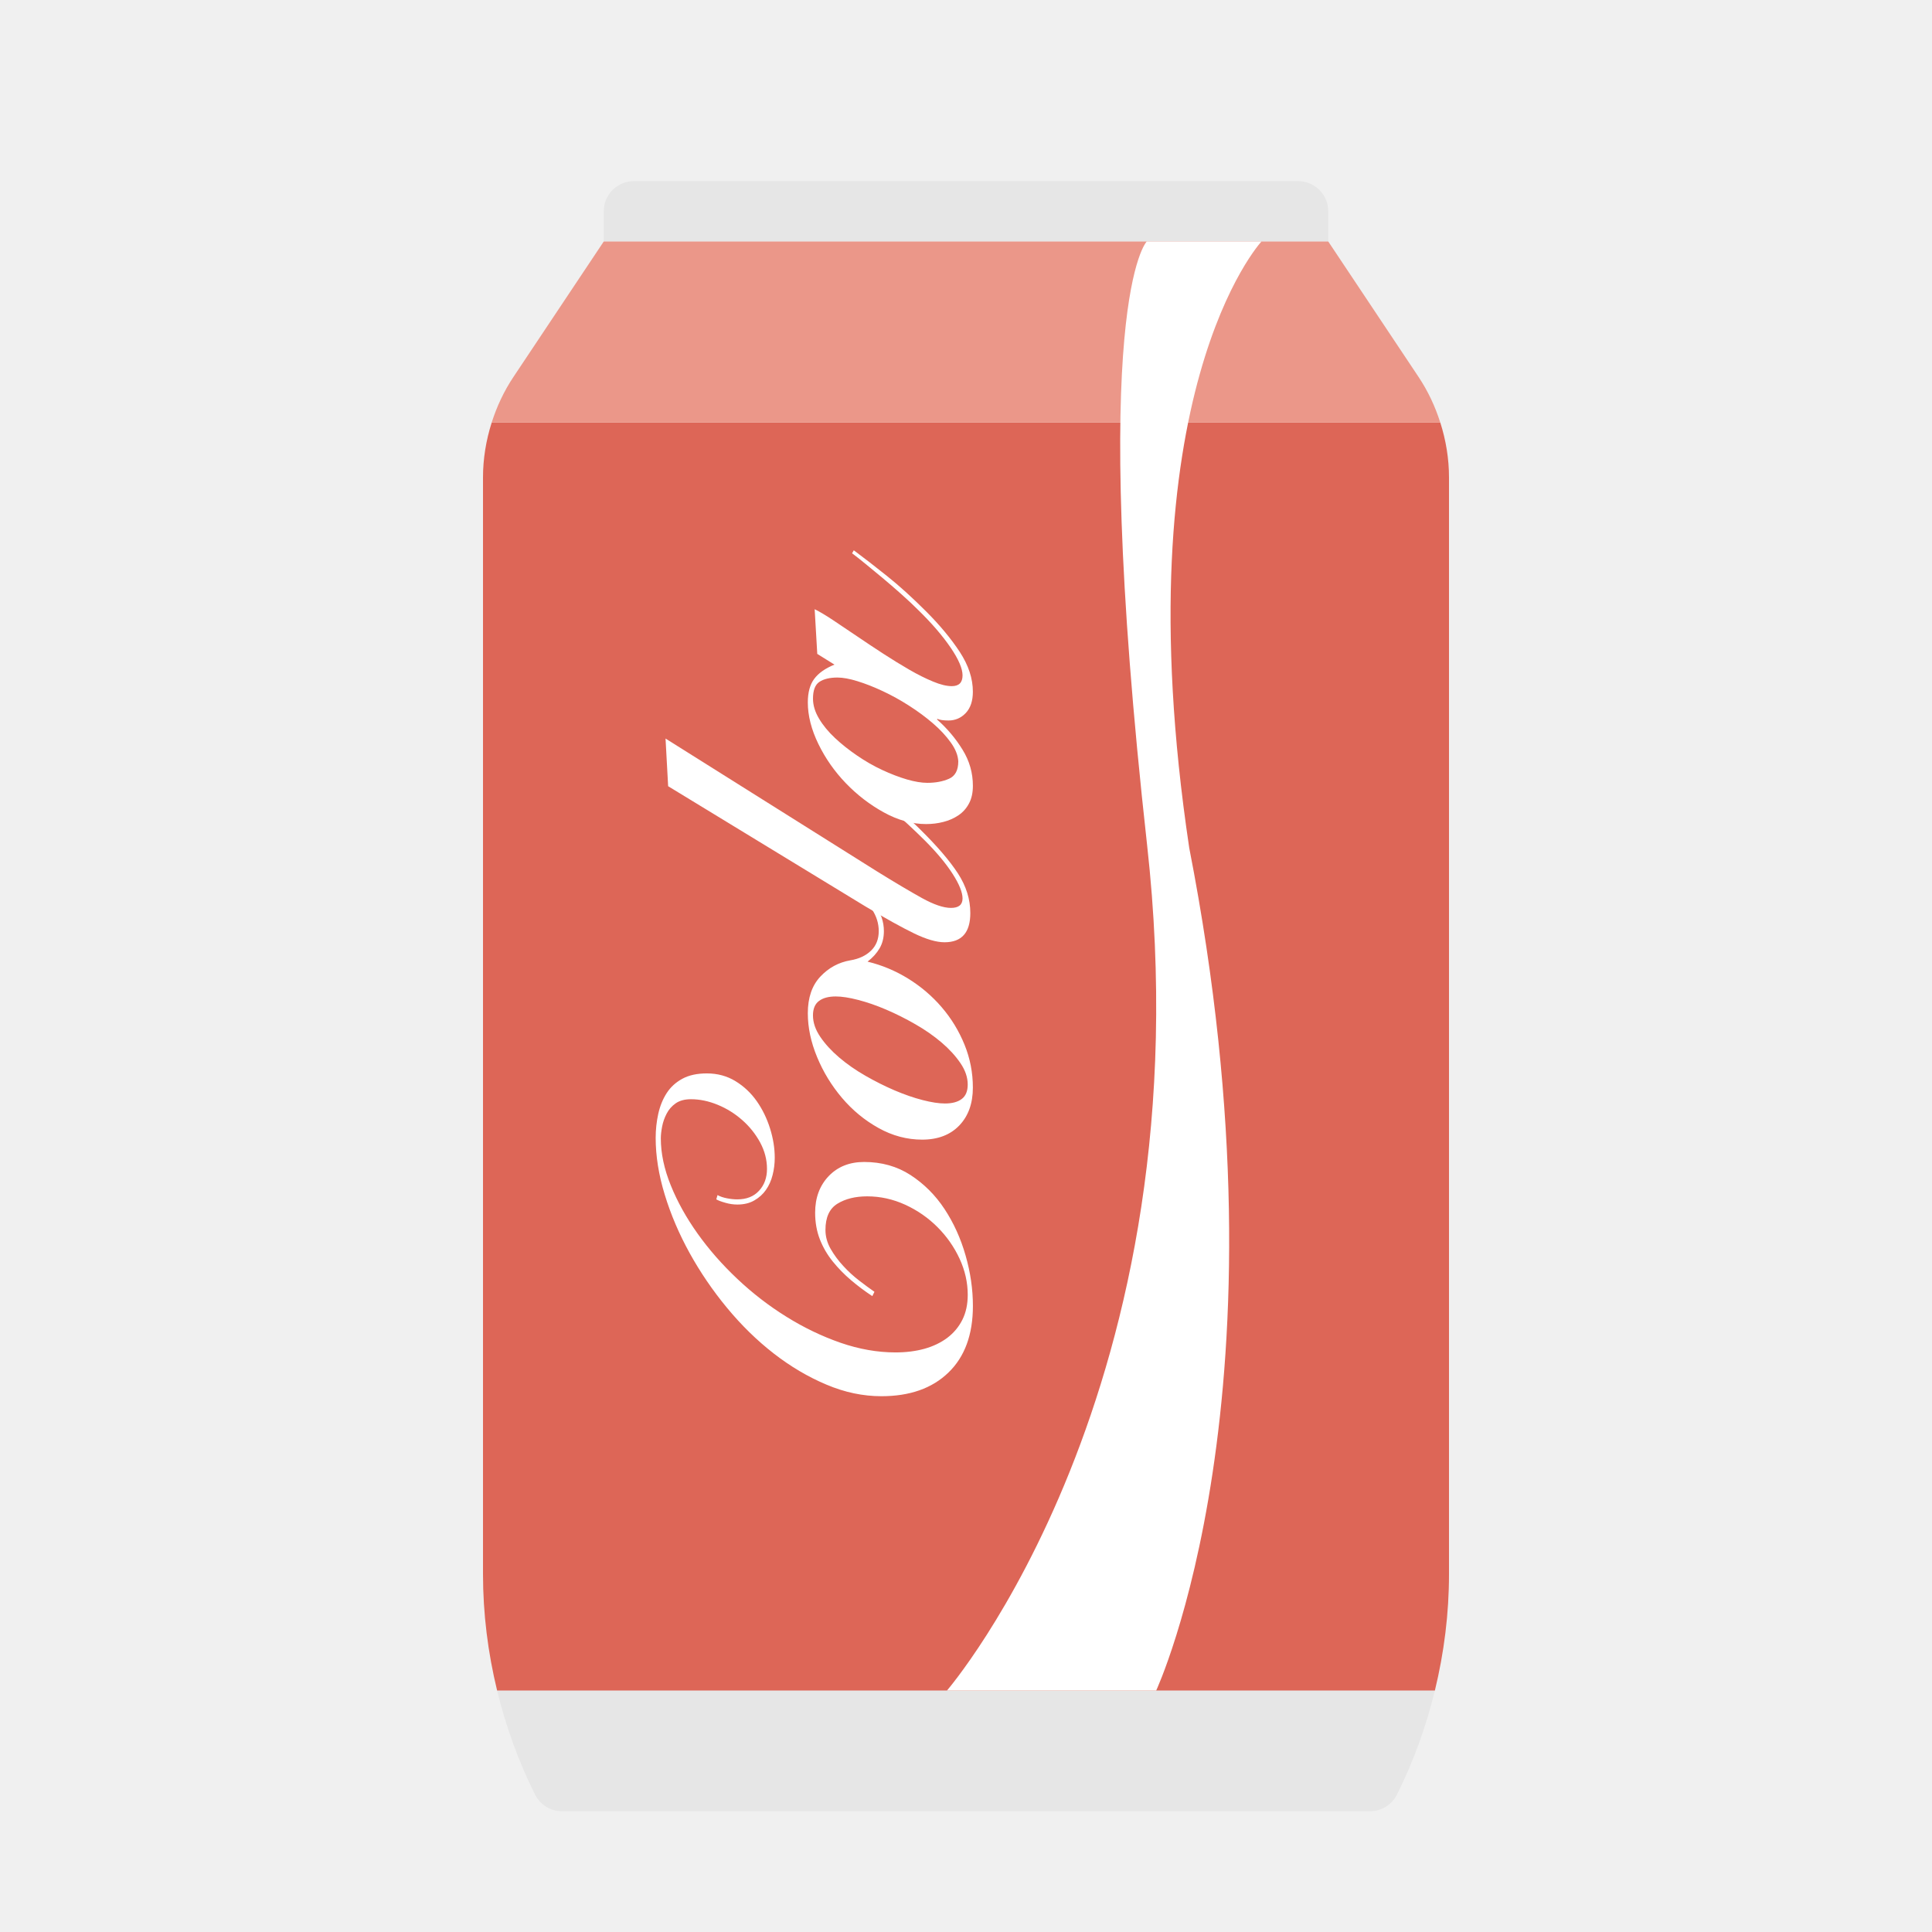
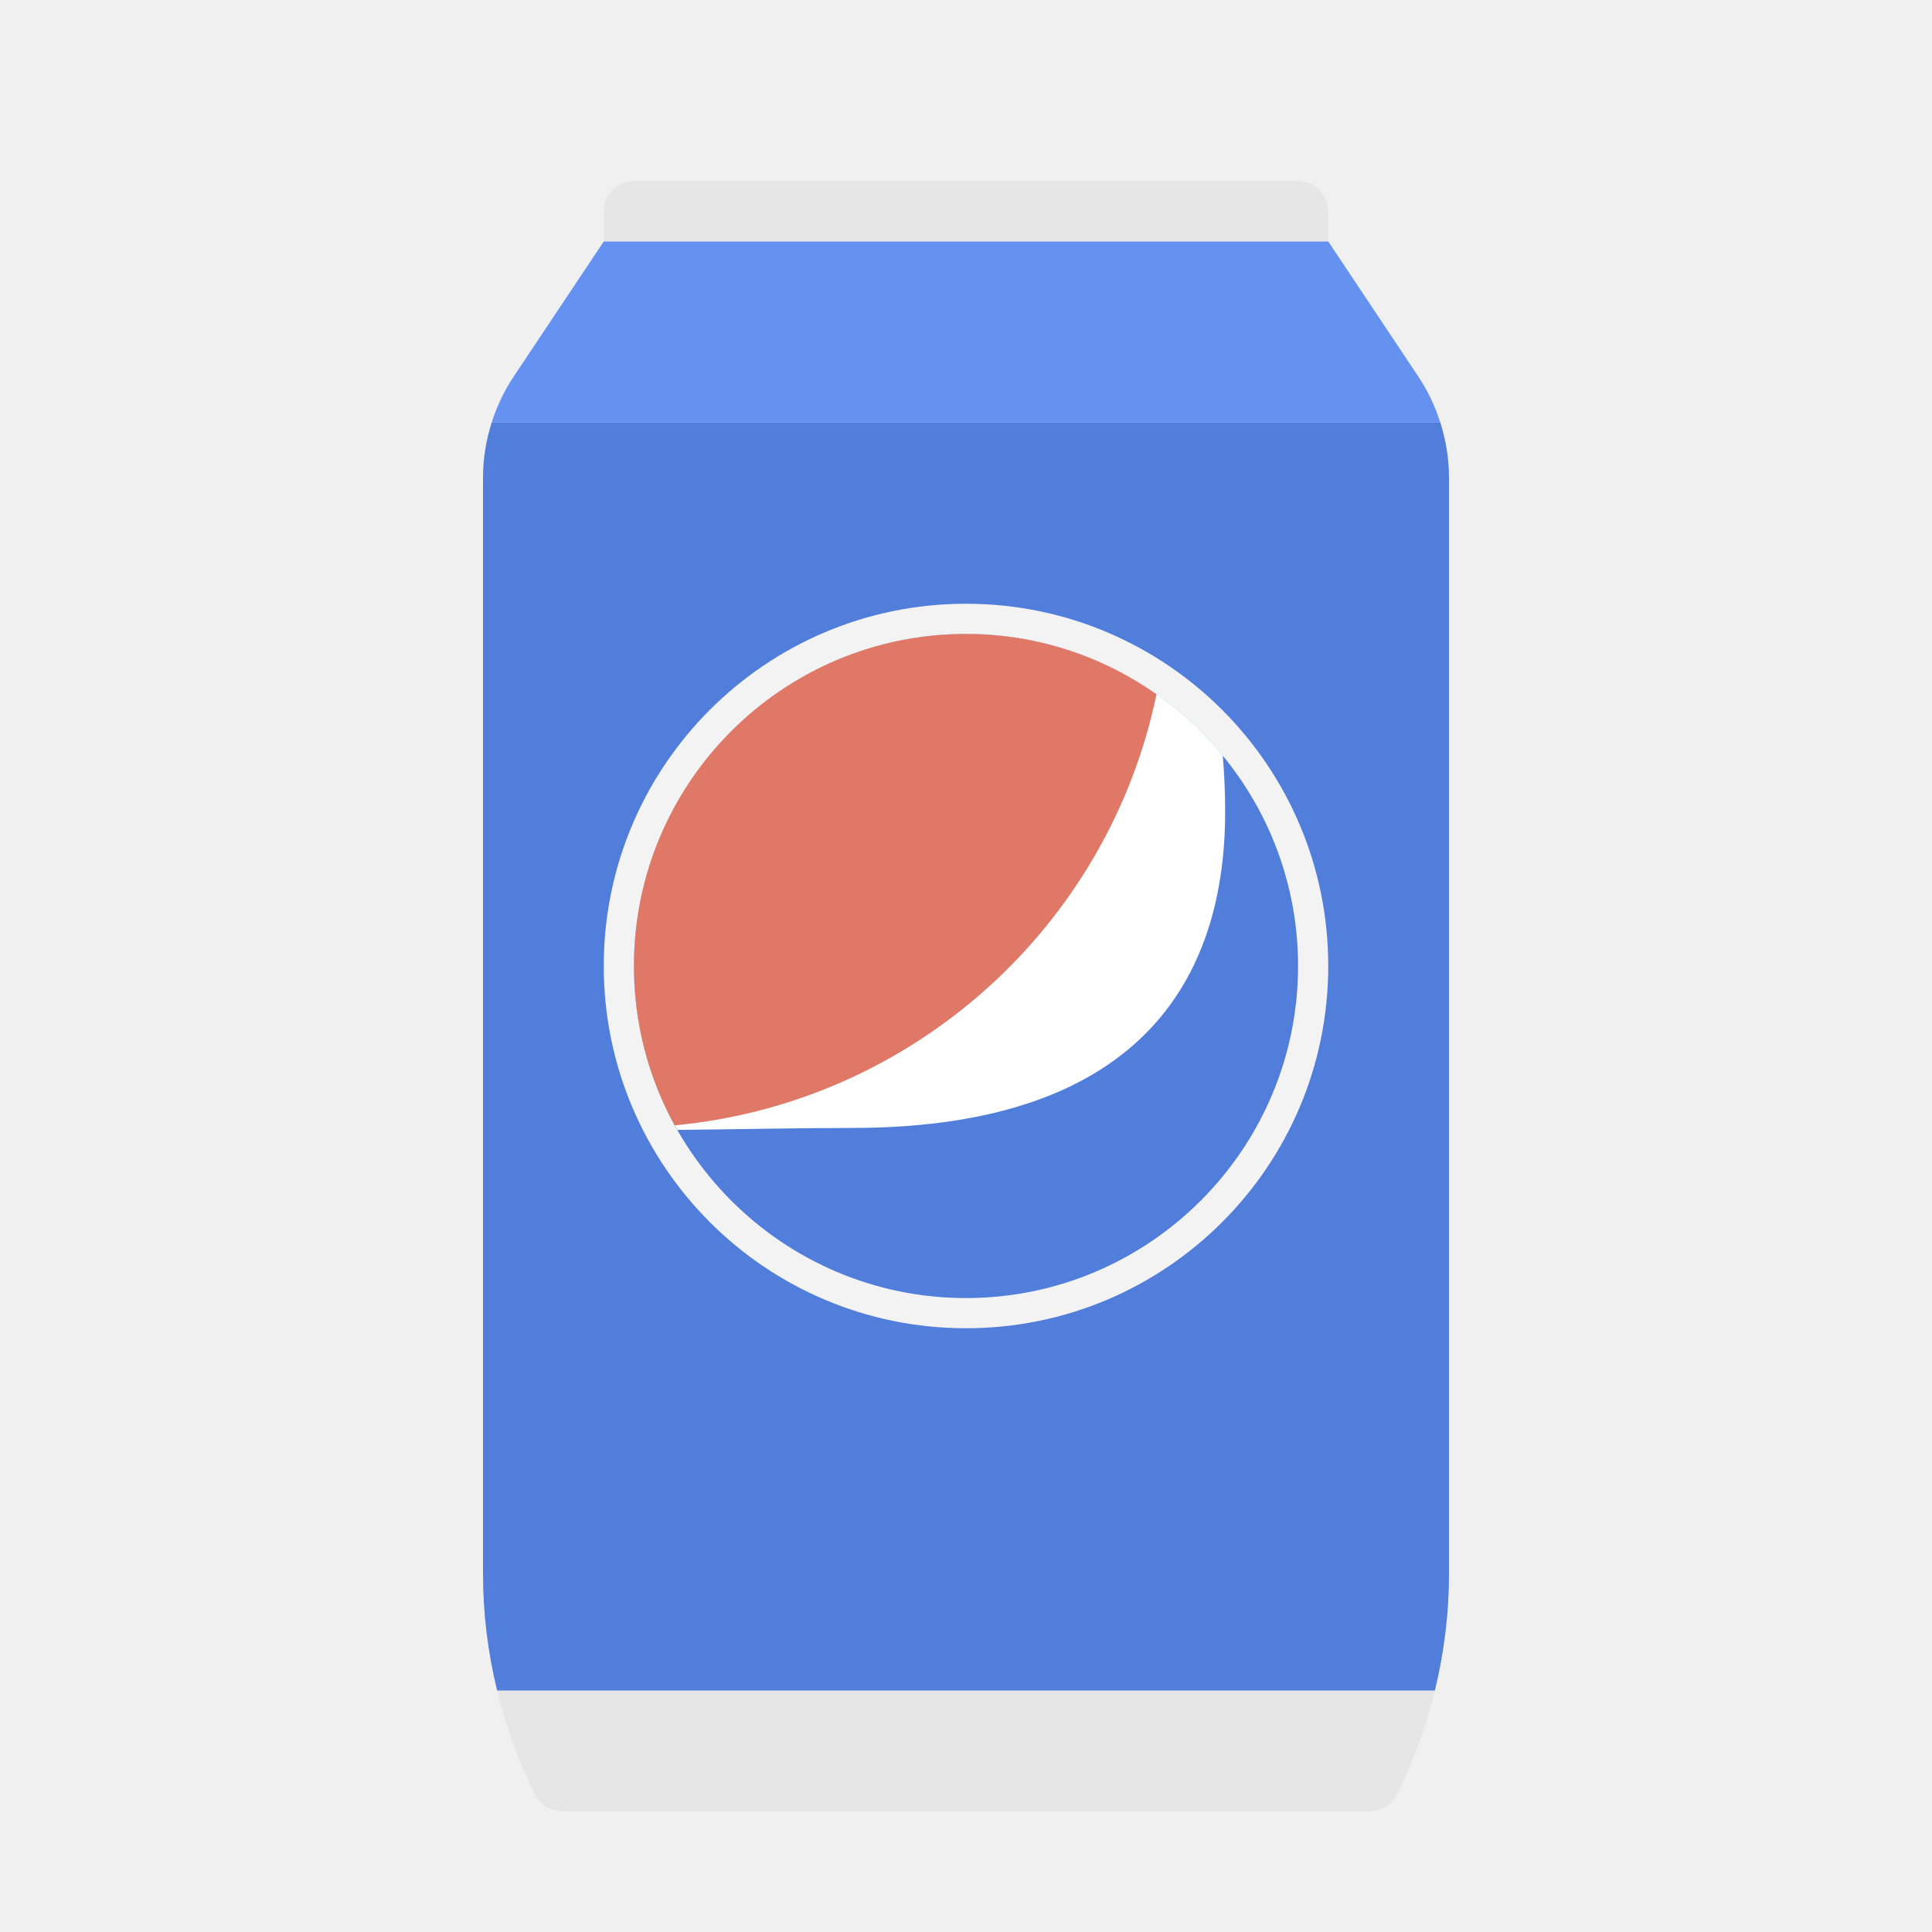
- <svg xmlns="http://www.w3.org/2000/svg" t="1582167711585" class="icon" viewBox="0 0 1024 1024" version="1.1" p-id="4075" width="200" height="200">
+ <svg xmlns="http://www.w3.org/2000/svg" t="1582167669935" class="icon" viewBox="0 0 1024 1024" version="1.1" p-id="3519" width="200" height="200">
  <defs>
    <style type="text/css" />
  </defs>
-   <path d="M704 128H320v-16c0-8.84 7.16-16 16-16h352c8.84 0 16 7.16 16 16v16zM283.58 951.15c2.71 5.42 8.25 8.85 14.31 8.85h428.22c6.06 0 11.6-3.42 14.31-8.85 8.81-17.62 15.48-36.14 20.1-55.15H263.48c4.62 19.01 11.29 37.54 20.1 55.15z" fill="#E6E6E6" p-id="4076" />
-   <path d="M768 253.07c0-9.93-1.62-19.71-4.6-29.07H260.6c-2.98 9.36-4.6 19.14-4.6 29.07v581.27c0 20.85 2.59 41.54 7.48 61.67h497.04c4.89-20.13 7.48-40.81 7.48-61.67V253.07z" fill="#DD6657" p-id="4077" />
-   <path d="M751.88 199.81L704 128H320l-47.88 71.81c-5.01 7.51-8.82 15.68-11.53 24.19h502.8c-2.69-8.51-6.51-16.68-11.51-24.19z" fill="#EB9789" p-id="4078" />
-   <path d="M607.79 128S576 160 608 448 501.92 896 501.92 896h110.89s73.81-158.33 17.5-446.65C594.2 208.15 668.6 128 668.6 128h-60.81zM380.31 633.41c1.38 0.78 3.05 1.34 5.02 1.72s3.8 0.56 5.47 0.56c4.86 0 8.69-1.5 11.5-4.56 2.81-3.03 4.22-6.91 4.22-11.59 0-4.88-1.22-9.53-3.64-14.03a43.073 43.073 0 0 0-9.47-11.84 45.815 45.815 0 0 0-12.98-8.09c-4.78-1.97-9.53-2.97-14.23-2.97-3.34 0-6.03 0.75-8.09 2.19-2.05 1.44-3.64 3.25-4.78 5.47a24.907 24.907 0 0 0-2.39 6.81c-0.45 2.38-0.69 4.47-0.69 6.28 0 7.91 1.75 16.19 5.25 24.84 3.48 8.66 8.23 17.19 14.23 25.62s13.03 16.44 21.08 24.03 16.7 14.28 25.97 20.03c9.27 5.78 18.84 10.38 28.7 13.81 9.88 3.41 19.59 5.12 29.17 5.12 5.61 0 10.75-0.66 15.38-1.94 4.64-1.31 8.66-3.25 12.08-5.81 3.41-2.59 6.08-5.78 7.97-9.56 1.91-3.81 2.84-8.22 2.84-13.22 0-6.53-1.44-12.91-4.33-19.16-2.88-6.22-6.8-11.81-11.73-16.75-4.92-4.91-10.62-8.88-17.08-11.84-6.45-2.94-13.17-4.44-20.17-4.44-6.22 0-11.47 1.28-15.72 3.88s-6.38 7.22-6.38 13.91c0 3.5 0.91 6.81 2.73 10.03 1.83 3.19 4.06 6.22 6.72 9.09 2.66 2.91 5.47 5.47 8.44 7.75 2.95 2.28 5.66 4.25 8.08 5.94l-1.14 2.28c-3.94-2.59-7.7-5.41-11.27-8.44a73.69 73.69 0 0 1-9.69-9.91c-2.89-3.59-5.17-7.5-6.84-11.75-1.66-4.25-2.5-8.97-2.5-14.12 0-7.91 2.39-14.34 7.17-19.38 4.8-5 11.05-7.5 18.8-7.5 9.27 0 17.47 2.31 24.61 6.94 7.14 4.66 13.14 10.62 18 18s8.58 15.56 11.16 24.62c2.59 9.03 3.88 17.94 3.88 26.75 0 15.19-4.33 26.97-12.98 35.31-8.66 8.38-20.5 12.53-35.53 12.53-9.72 0-19.45-2.03-29.17-6.16-9.72-4.09-19.02-9.59-27.91-16.5s-17.12-14.97-24.72-24.16-14.2-18.88-19.83-29.06c-5.61-10.16-10.02-20.5-13.2-30.97-3.2-10.47-4.8-20.5-4.8-30.06 0-4.41 0.47-8.66 1.38-12.78 0.91-4.09 2.39-7.75 4.44-10.94s4.83-5.73 8.31-7.62c3.5-1.91 7.83-2.84 13-2.84 5.61 0 10.67 1.36 15.14 4.09 4.48 2.73 8.25 6.28 11.28 10.59 3.05 4.34 5.39 9.16 7.06 14.47s2.5 10.5 2.5 15.5c0 3.19-0.38 6.25-1.14 9.22-0.75 2.97-1.92 5.59-3.53 7.88-1.59 2.28-3.64 4.12-6.14 5.56-2.52 1.47-5.5 2.19-9 2.19-2.12 0-4.25-0.31-6.38-0.94-2.12-0.59-3.73-1.19-4.8-1.81l0.67-2.27zM452.98 468.91c3.95 3.05 7.53 6.64 10.72 10.83 3.19 4.17 4.78 8.77 4.78 13.78 0 3.5-0.77 6.53-2.28 9.11s-3.64 4.94-6.38 7.06c7.59 1.83 14.77 4.83 21.53 9 6.75 4.17 12.69 9.23 17.77 15.16 5.09 5.92 9.11 12.53 12.08 19.81 2.97 7.3 4.44 14.89 4.44 22.78 0 8.38-2.39 15.06-7.17 20.06s-11.36 7.53-19.7 7.53c-8.05 0-15.77-2.06-23.12-6.16-7.38-4.09-13.83-9.44-19.38-15.97-5.53-6.53-9.94-13.73-13.2-21.64-3.27-7.89-4.91-15.64-4.91-23.23 0-8.2 2.2-14.66 6.61-19.38 4.41-4.7 9.72-7.59 15.95-8.66 4.55-0.75 8.2-2.47 10.94-5.12s4.09-6.11 4.09-10.36c0-4.11-1.22-7.98-3.64-11.62-2.44-3.64-6.08-7.52-10.94-11.61l1.81-1.37z m59.93 105.93c0-3.8-1.28-7.59-3.88-11.39-2.58-3.8-5.92-7.44-10.02-10.94-4.11-3.48-8.73-6.72-13.91-9.67-5.16-2.97-10.33-5.55-15.48-7.75s-10.09-3.91-14.81-5.12c-4.7-1.22-8.66-1.83-11.84-1.83-3.8 0-6.77 0.8-8.89 2.39s-3.19 4.14-3.19 7.64c0 3.8 1.3 7.59 3.88 11.39s5.92 7.44 10.03 10.94c4.09 3.48 8.73 6.72 13.89 9.67 5.17 2.97 10.33 5.55 15.5 7.77 5.16 2.19 10.09 3.91 14.8 5.12 4.72 1.22 8.66 1.81 11.86 1.81 3.8 0 6.75-0.78 8.88-2.38s3.18-4.15 3.18-7.65z" fill="#FFFFFF" p-id="4079" />
-   <path d="M352.75 391.45l112.09 70.41c9.56 5.92 17.5 10.62 23.8 14.12 6.31 3.48 11.44 5.23 15.39 5.23 4.09 0 6.14-1.67 6.14-5.02 0-3.19-1.73-7.52-5.23-12.98s-8.36-11.31-14.58-17.55a336.165 336.165 0 0 0-18.45-17.08c-6.53-5.62-13.3-11.09-20.28-16.41l0.69-2.05c2.42 1.81 5.16 3.91 8.2 6.27 3.03 2.34 6.11 4.81 9.22 7.41 3.12 2.58 6.23 5.2 9.34 7.86s5.97 5.27 8.55 7.86c8.95 8.8 15.64 16.59 20.05 23.34 4.41 6.77 6.61 13.78 6.61 21.08 0 10.33-4.56 15.48-13.67 15.48-4.25 0-9.61-1.55-16.06-4.66-6.45-3.12-15.16-7.94-26.09-14.47l-104.34-63.58-1.38-25.26z" fill="#FFFFFF" p-id="4080" />
-   <path d="M433.17 346.58l-1.38-23.69c2.73 1.36 6.05 3.33 9.92 5.92 3.88 2.58 8.05 5.39 12.53 8.42 4.48 3.05 9.11 6.12 13.89 9.23s9.42 5.95 13.91 8.55c4.47 2.58 8.66 4.66 12.53 6.25 3.86 1.61 7.17 2.41 9.91 2.41 3.8 0 5.69-1.91 5.69-5.7 0-3.64-2.12-8.58-6.38-14.81-4.25-6.22-9.88-12.75-16.86-19.59-2.88-2.88-6-5.81-9.34-8.77-3.33-2.97-6.64-5.81-9.91-8.55s-6.3-5.23-9.11-7.52-5.12-4.11-6.95-5.47l0.91-1.59c5.33 3.95 11.2 8.5 17.66 13.67 6.47 5.16 13.33 11.39 20.62 18.67 7.3 7.3 13.25 14.47 17.89 21.53 4.62 7.06 6.94 14.09 6.94 21.08 0 4.86-1.25 8.62-3.75 11.28-2.52 2.66-5.59 3.98-9.23 3.98-1.22 0-2.34-0.08-3.42-0.22-1.05-0.16-1.89-0.39-2.5-0.69v0.45c5.31 4.7 9.8 10.03 13.44 15.95 3.66 5.92 5.47 12.3 5.47 19.12 0 3.66-0.67 6.77-2.05 9.34-1.36 2.59-3.22 4.67-5.58 6.27s-5.02 2.78-7.98 3.53c-2.95 0.77-6.03 1.14-9.22 1.14-7.44 0-14.89-2.05-22.33-6.16-7.44-4.09-14.16-9.25-20.16-15.48s-10.86-13.17-14.59-20.84c-3.72-7.67-5.58-15-5.58-21.98 0-5.31 1.14-9.5 3.42-12.53 2.28-3.05 5.84-5.55 10.7-7.52l-9.11-5.68z m58.33 68.34c4.41 0 8.23-0.72 11.5-2.16s4.91-4.52 4.91-9.23c-0.16-3.19-1.48-6.53-4-10.02-2.5-3.5-5.66-6.88-9.45-10.14s-8-6.38-12.64-9.34c-4.62-2.97-9.3-5.55-14.02-7.75-4.7-2.2-9.14-3.94-13.33-5.23-4.17-1.3-7.7-1.94-10.59-1.94-4.09 0-7.28 0.77-9.56 2.28s-3.42 4.48-3.42 8.88c0 3.5 1.06 7.03 3.19 10.59 2.12 3.58 4.94 7 8.44 10.27 3.48 3.27 7.41 6.38 11.73 9.33 4.33 2.97 8.77 5.52 13.33 7.64 4.55 2.12 8.92 3.8 13.09 5.02 4.18 1.21 7.77 1.8 10.82 1.8z" fill="#FFFFFF" p-id="4081" />
+   <path d="M688 96H336c-8.84 0-16 7.16-16 16v16h384v-16c0-8.84-7.16-16-16-16zM283.58 951.15c2.71 5.42 8.25 8.85 14.31 8.85h428.22c6.06 0 11.6-3.42 14.31-8.85 8.81-17.62 15.48-36.14 20.1-55.15H263.48c4.62 19.01 11.29 37.54 20.1 55.15z" fill="#E6E6E6" p-id="3520" />
+   <path d="M768 253.07c0-9.93-1.62-19.71-4.6-29.07H260.6c-2.98 9.36-4.6 19.14-4.6 29.07v581.27c0 20.85 2.59 41.54 7.48 61.67h497.04c4.89-20.13 7.48-40.81 7.48-61.67V253.07z" fill="#517EDB" p-id="3521" />
+   <path d="M751.88 199.81L704 128H320l-47.88 71.81c-5.01 7.51-8.82 15.68-11.53 24.19h502.8c-2.69-8.51-6.51-16.68-11.51-24.19z" fill="#6591F0" p-id="3522" />
+   <path d="M512 336c97.05 0 176 78.95 176 176s-78.95 176-176 176-176-78.95-176-176 78.95-176 176-176m0-16c-106.04 0-192 85.96-192 192s85.96 192 192 192 192-85.96 192-192-85.96-192-192-192z" fill="#F3F3F3" p-id="3523" />
+   <path d="M649.36 430.18c0-10.31-0.45-20.2-1.27-29.75C615.81 361.1 566.84 336 512 336c-97.2 0-176 78.8-176 176 0 31.62 8.45 61.23 23.06 86.88 33.47-0.36 65.1-1.04 92.33-1.04 159.55 0 197.97-85.84 197.97-167.66z" fill="#FFFFFF" p-id="3524" />
+   <path d="M612.97 367.98C584.37 347.89 549.6 336 512 336c-97.2 0-176 78.8-176 176 0 30.61 7.84 59.38 21.58 84.46 126.93-11.97 229.95-105.97 255.39-228.48z" fill="#DF7867" p-id="3525" />
</svg>
